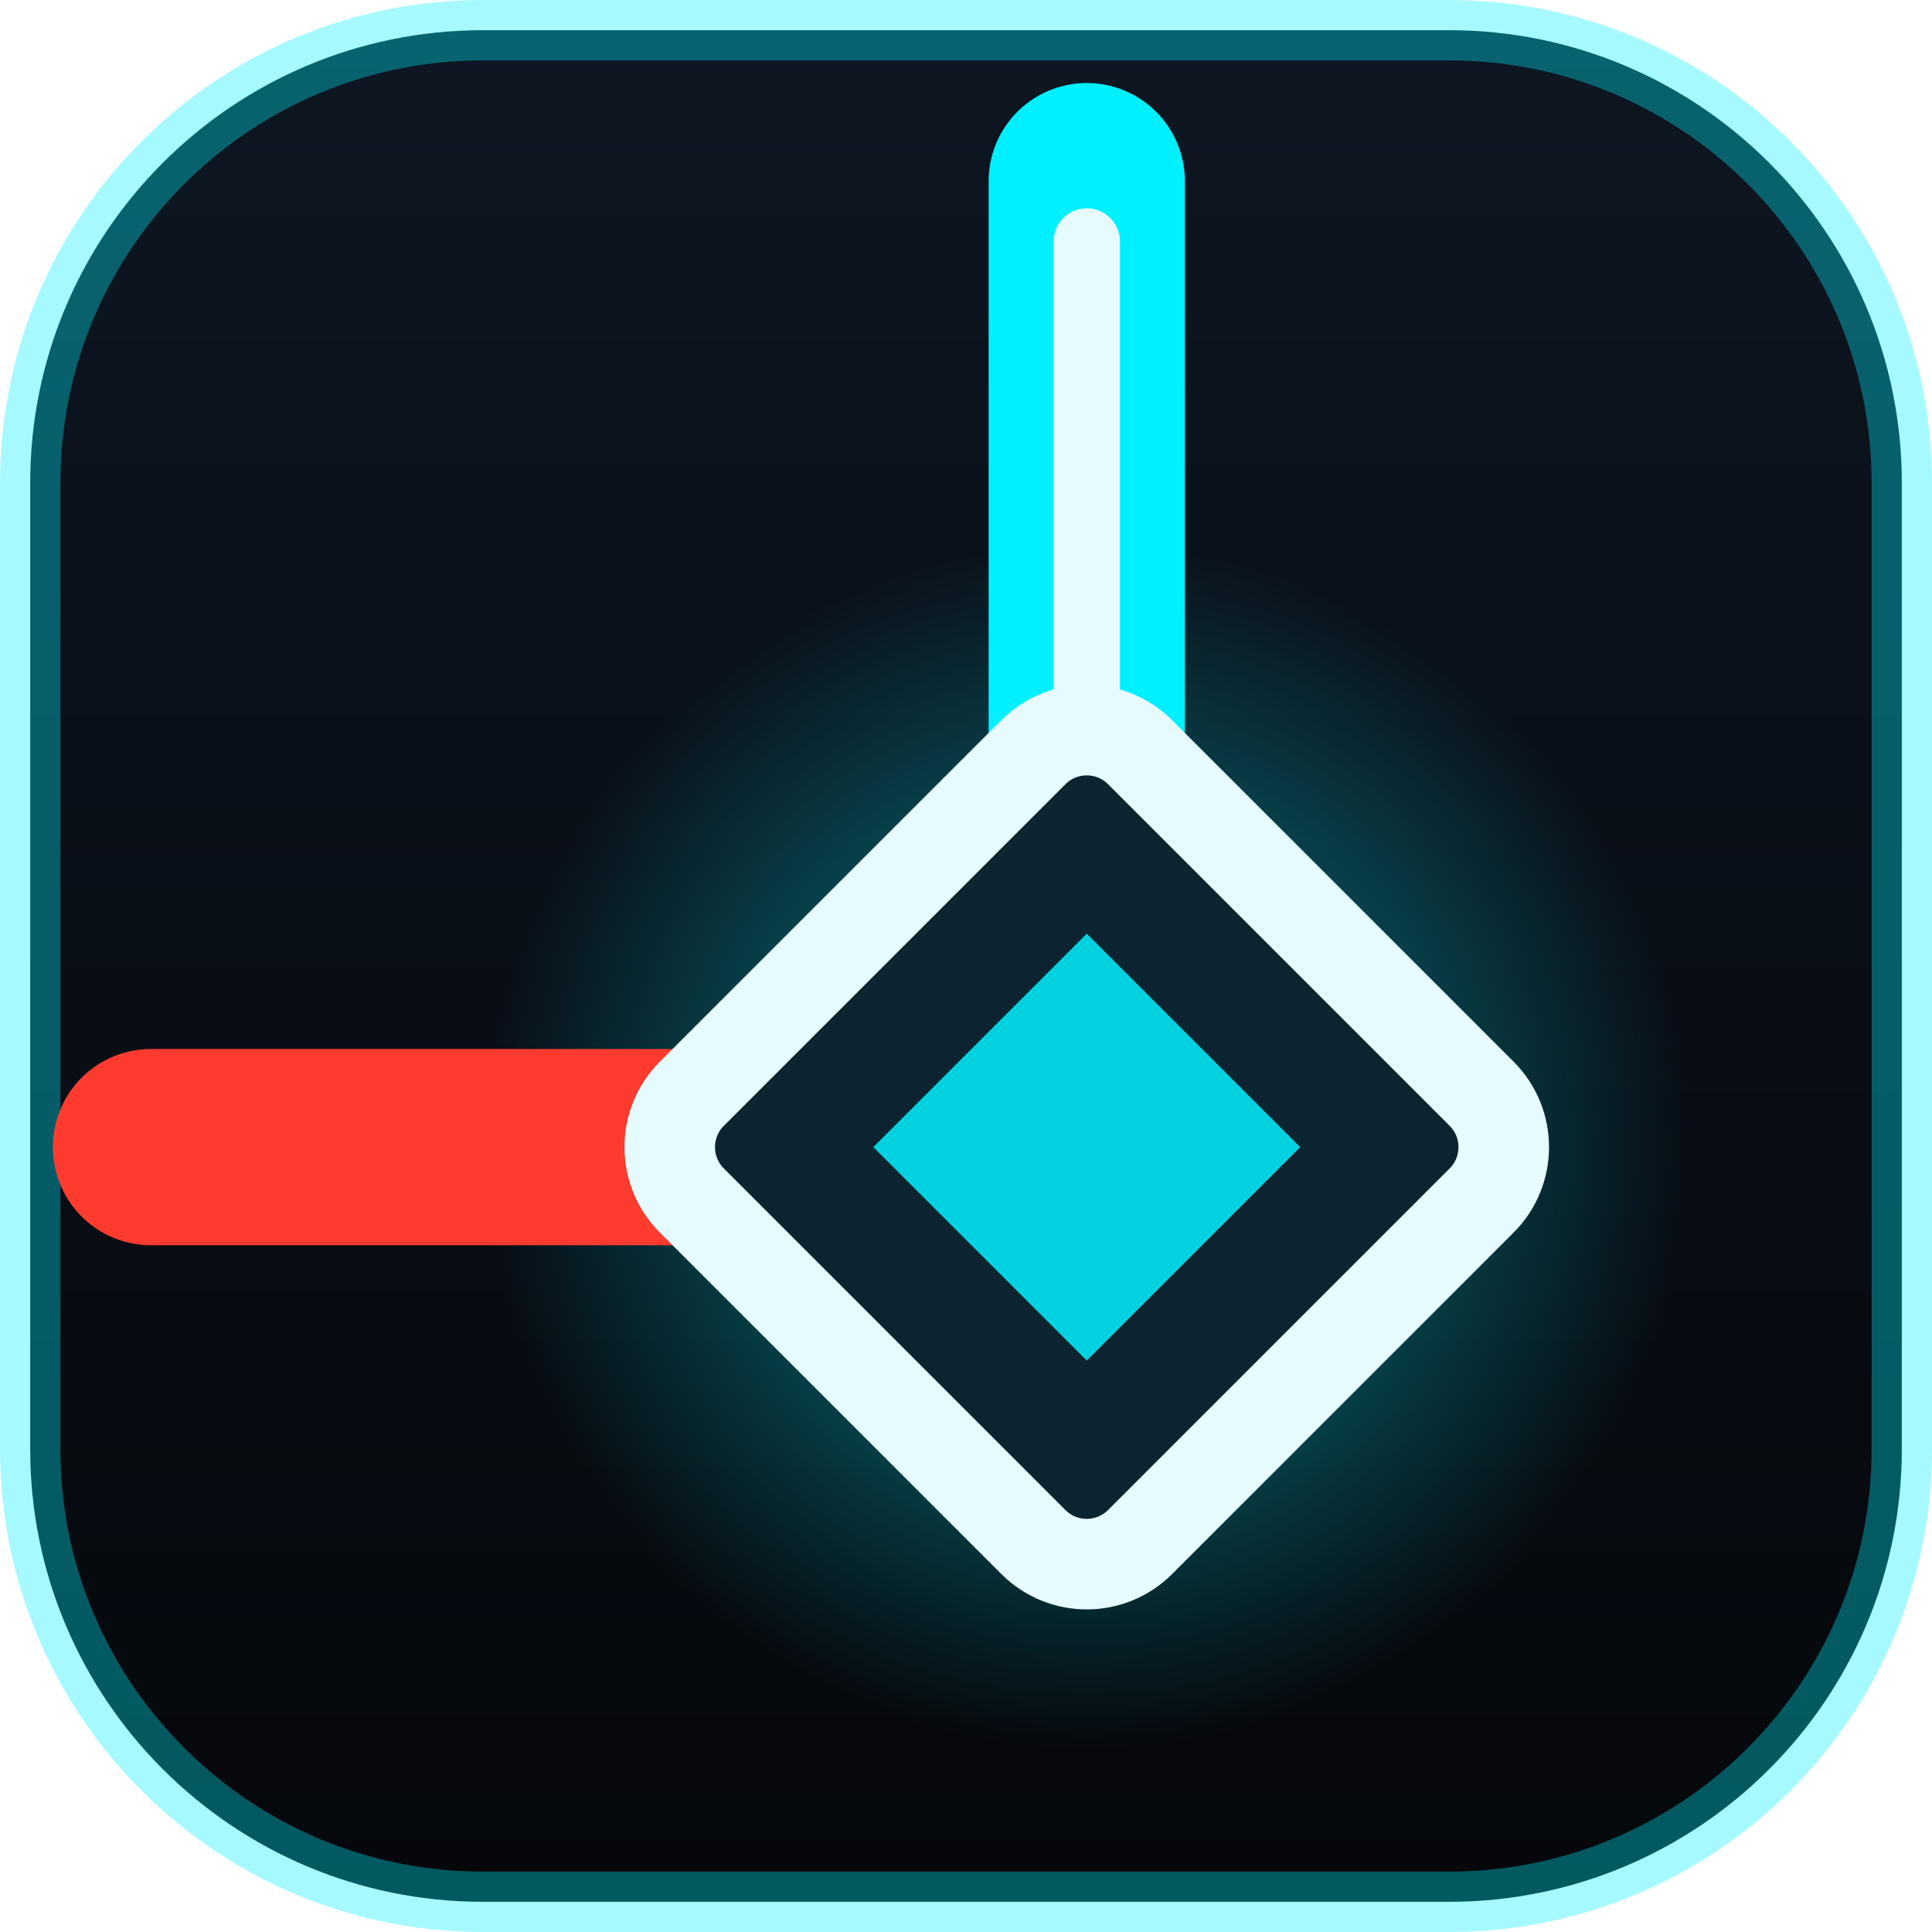
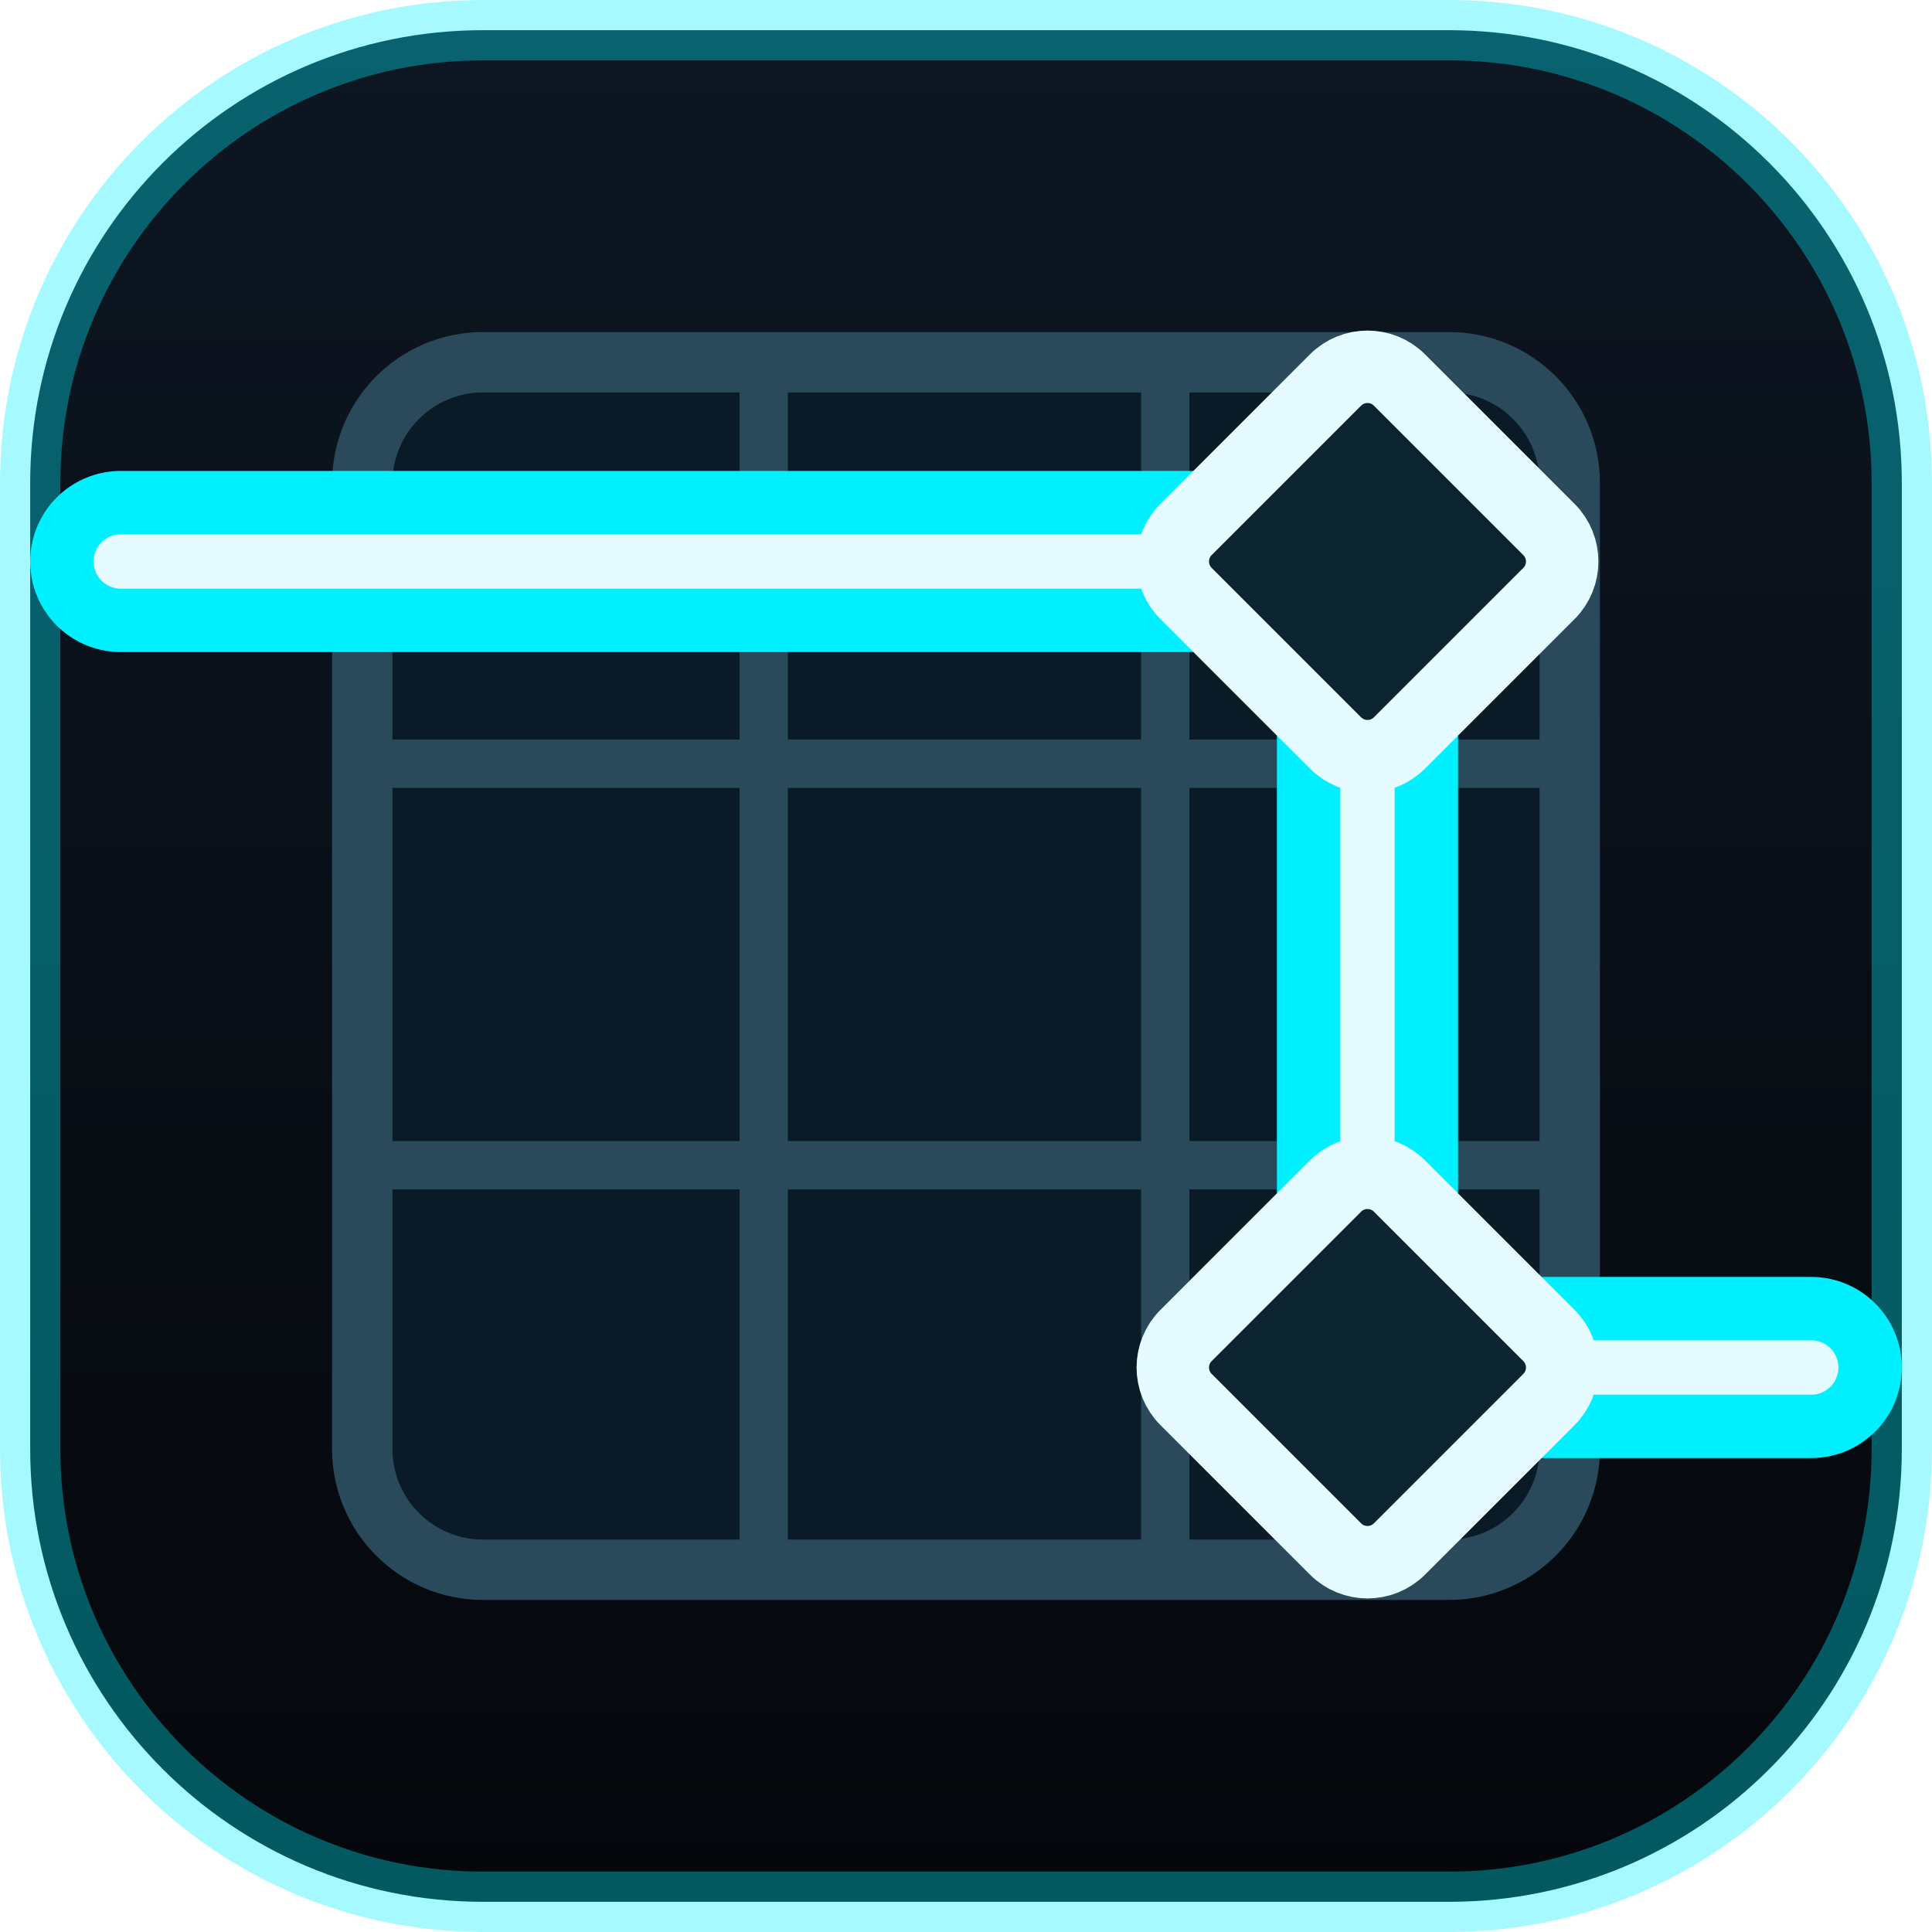
<svg xmlns="http://www.w3.org/2000/svg" viewBox="0 0 64 64">
  <defs>
-     <radialGradient id="g" cx="0.5" cy="0.5" r="0.5">
-       <stop offset="0" stop-color="#00F0FF" stop-opacity="0.55" />
-       <stop offset="1" stop-color="#00F0FF" stop-opacity="0" />
-     </radialGradient>
    <linearGradient id="bg" x1="0" y1="0" x2="0" y2="1">
      <stop offset="0" stop-color="#0d1622" />
      <stop offset="1" stop-color="#05070b" />
    </linearGradient>
  </defs>
  <rect x="1" y="1" width="62" height="62" rx="15" fill="url(#bg)" stroke="#00F0FF" stroke-opacity="0.35" stroke-width="2" />
-   <circle cx="36" cy="38" r="20" fill="url(#g)" />
-   <path d="M5 38 H36" stroke="#FF3B30" stroke-width="6.5" stroke-linecap="round" />
-   <path d="M36 38 V6" stroke="#00F0FF" stroke-width="6.5" stroke-linecap="round" />
-   <path d="M36 38 V8" stroke="#e6fbff" stroke-width="2.2" stroke-linecap="round" />
-   <rect x="25.5" y="27.5" width="21" height="21" rx="2.5" transform="rotate(45 36 38)" fill="#0b2430" stroke="#e6fbff" stroke-width="3" />
-   <rect x="31" y="33" width="10" height="10" transform="rotate(45 36 38)" fill="#00F0FF" fill-opacity="0.85" />
+   <rect x="12" y="12" width="40" height="40" rx="4" fill="#0a1a26" stroke="#2a4a5c" stroke-width="2" />
+   <path d="M25.3 12 V52 M38.6 12 V52 M12 25.3 H52 M12 38.6 H52" stroke="#2a4a5c" stroke-width="1.6" />
+   <path d="M4 18.6 H45.3 V45.3 H60" fill="none" stroke="#00F0FF" stroke-width="6" stroke-linecap="round" stroke-linejoin="round" />
+   <path d="M4 18.6 H45.3 V45.3 H60" fill="none" stroke="#e6fbff" stroke-width="1.8" stroke-linecap="round" stroke-linejoin="round" />
+   <rect x="40.3" y="13.6" width="10" height="10" rx="1.5" transform="rotate(45 45.3 18.6)" fill="#0b2430" stroke="#e6fbff" stroke-width="2.4" />
+   <rect x="40.3" y="40.3" width="10" height="10" rx="1.5" transform="rotate(45 45.3 45.3)" fill="#0b2430" stroke="#e6fbff" stroke-width="2.4" />
</svg>
